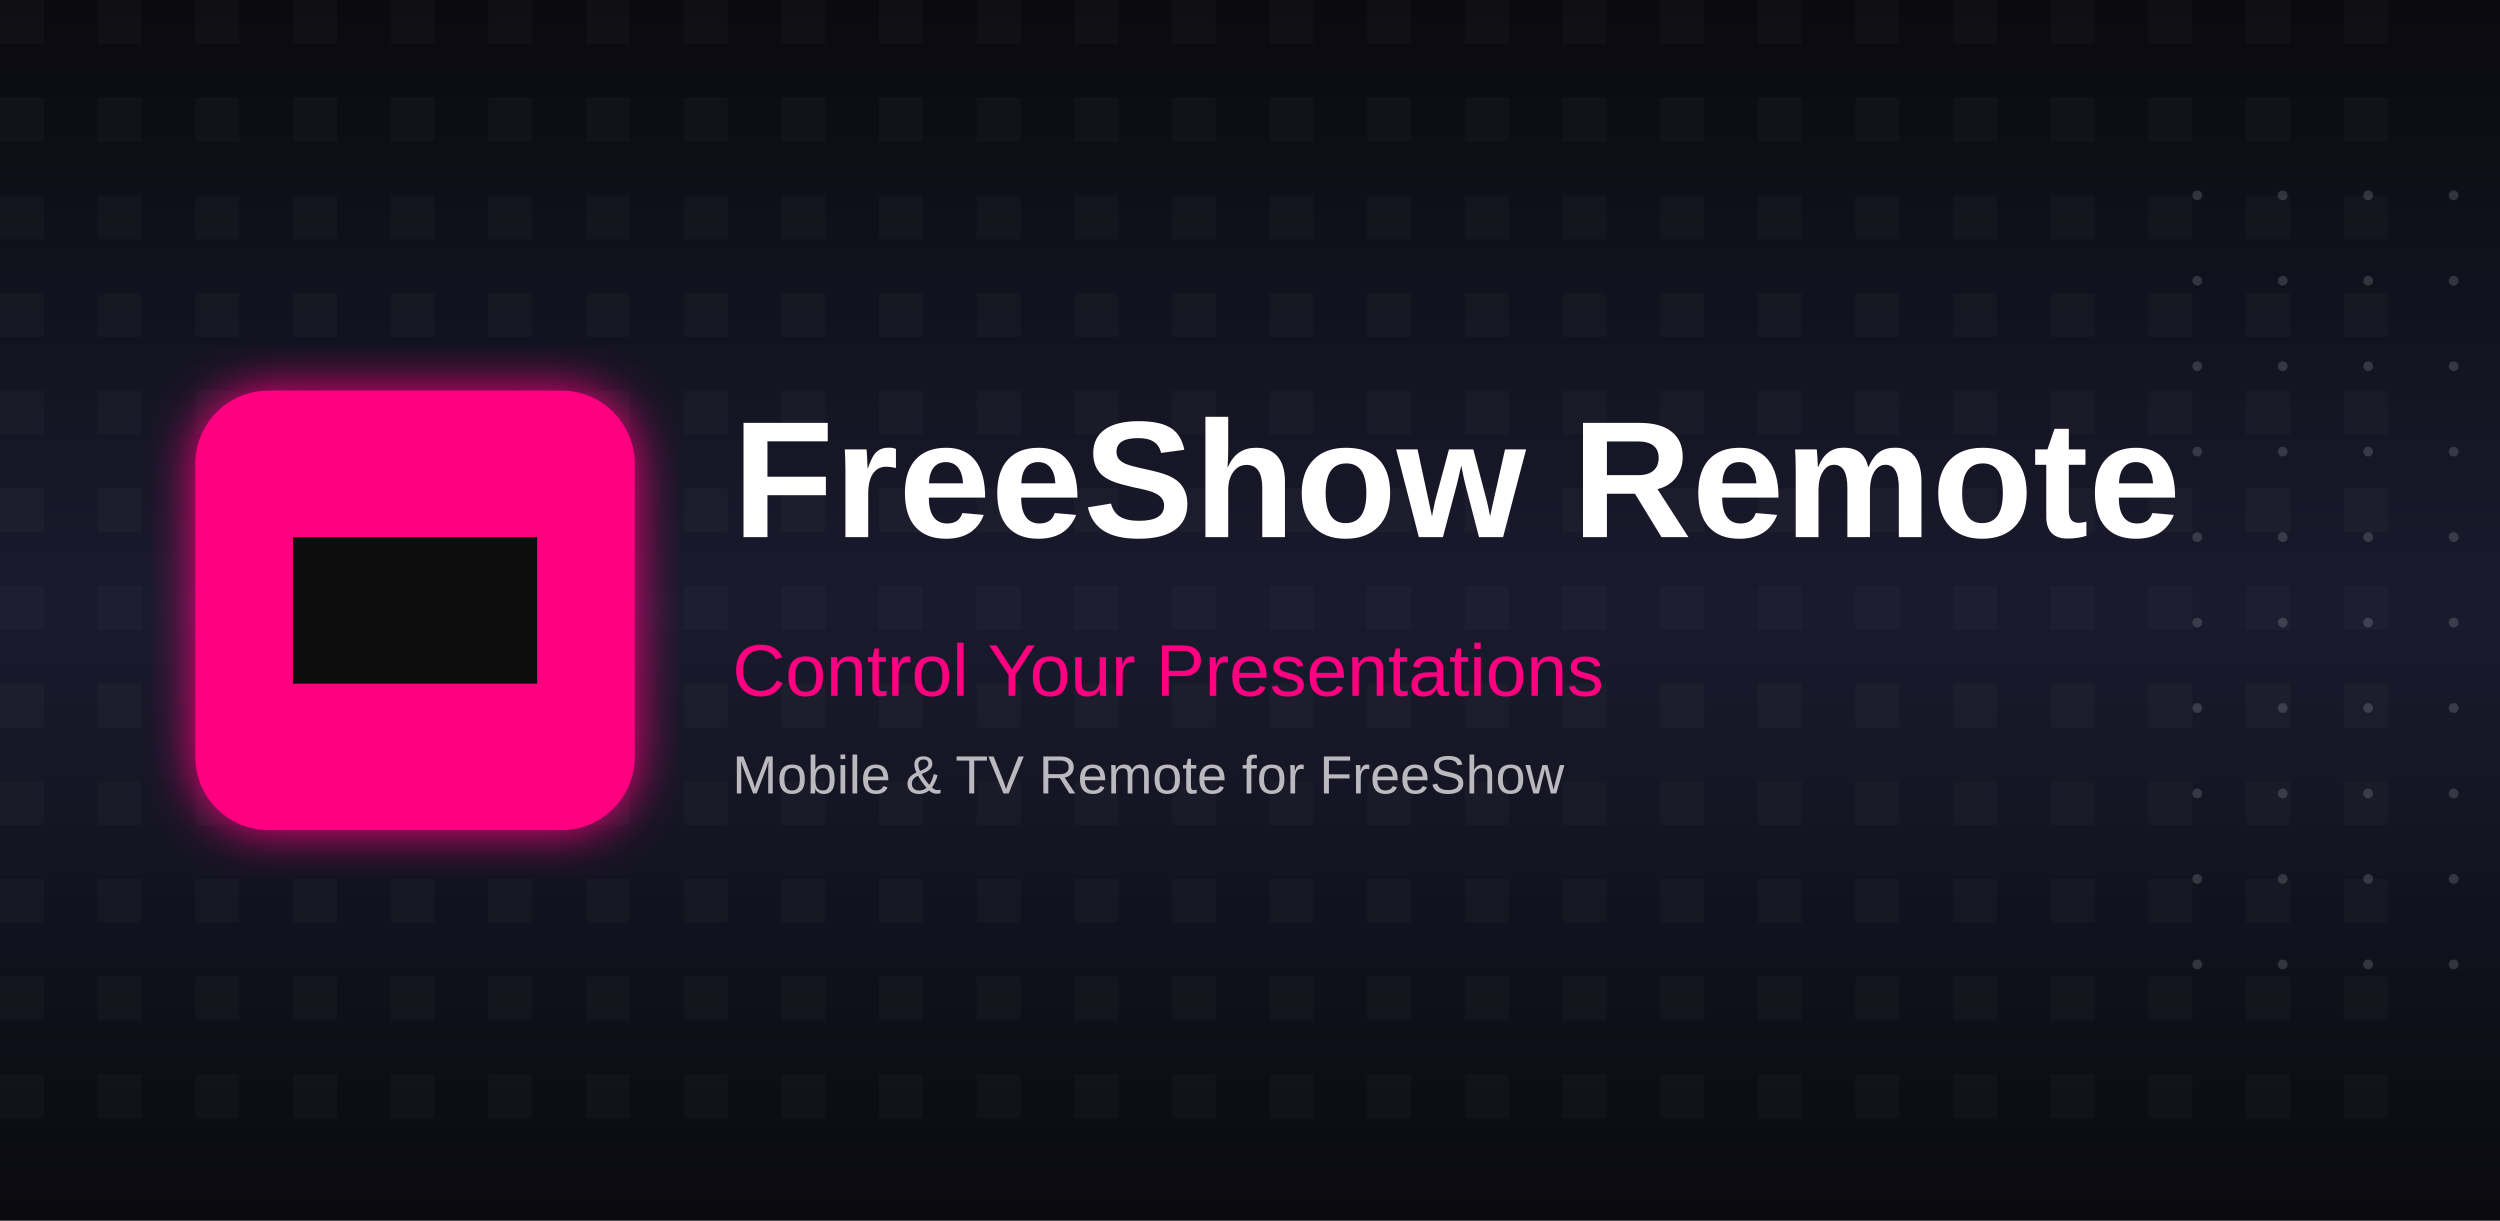
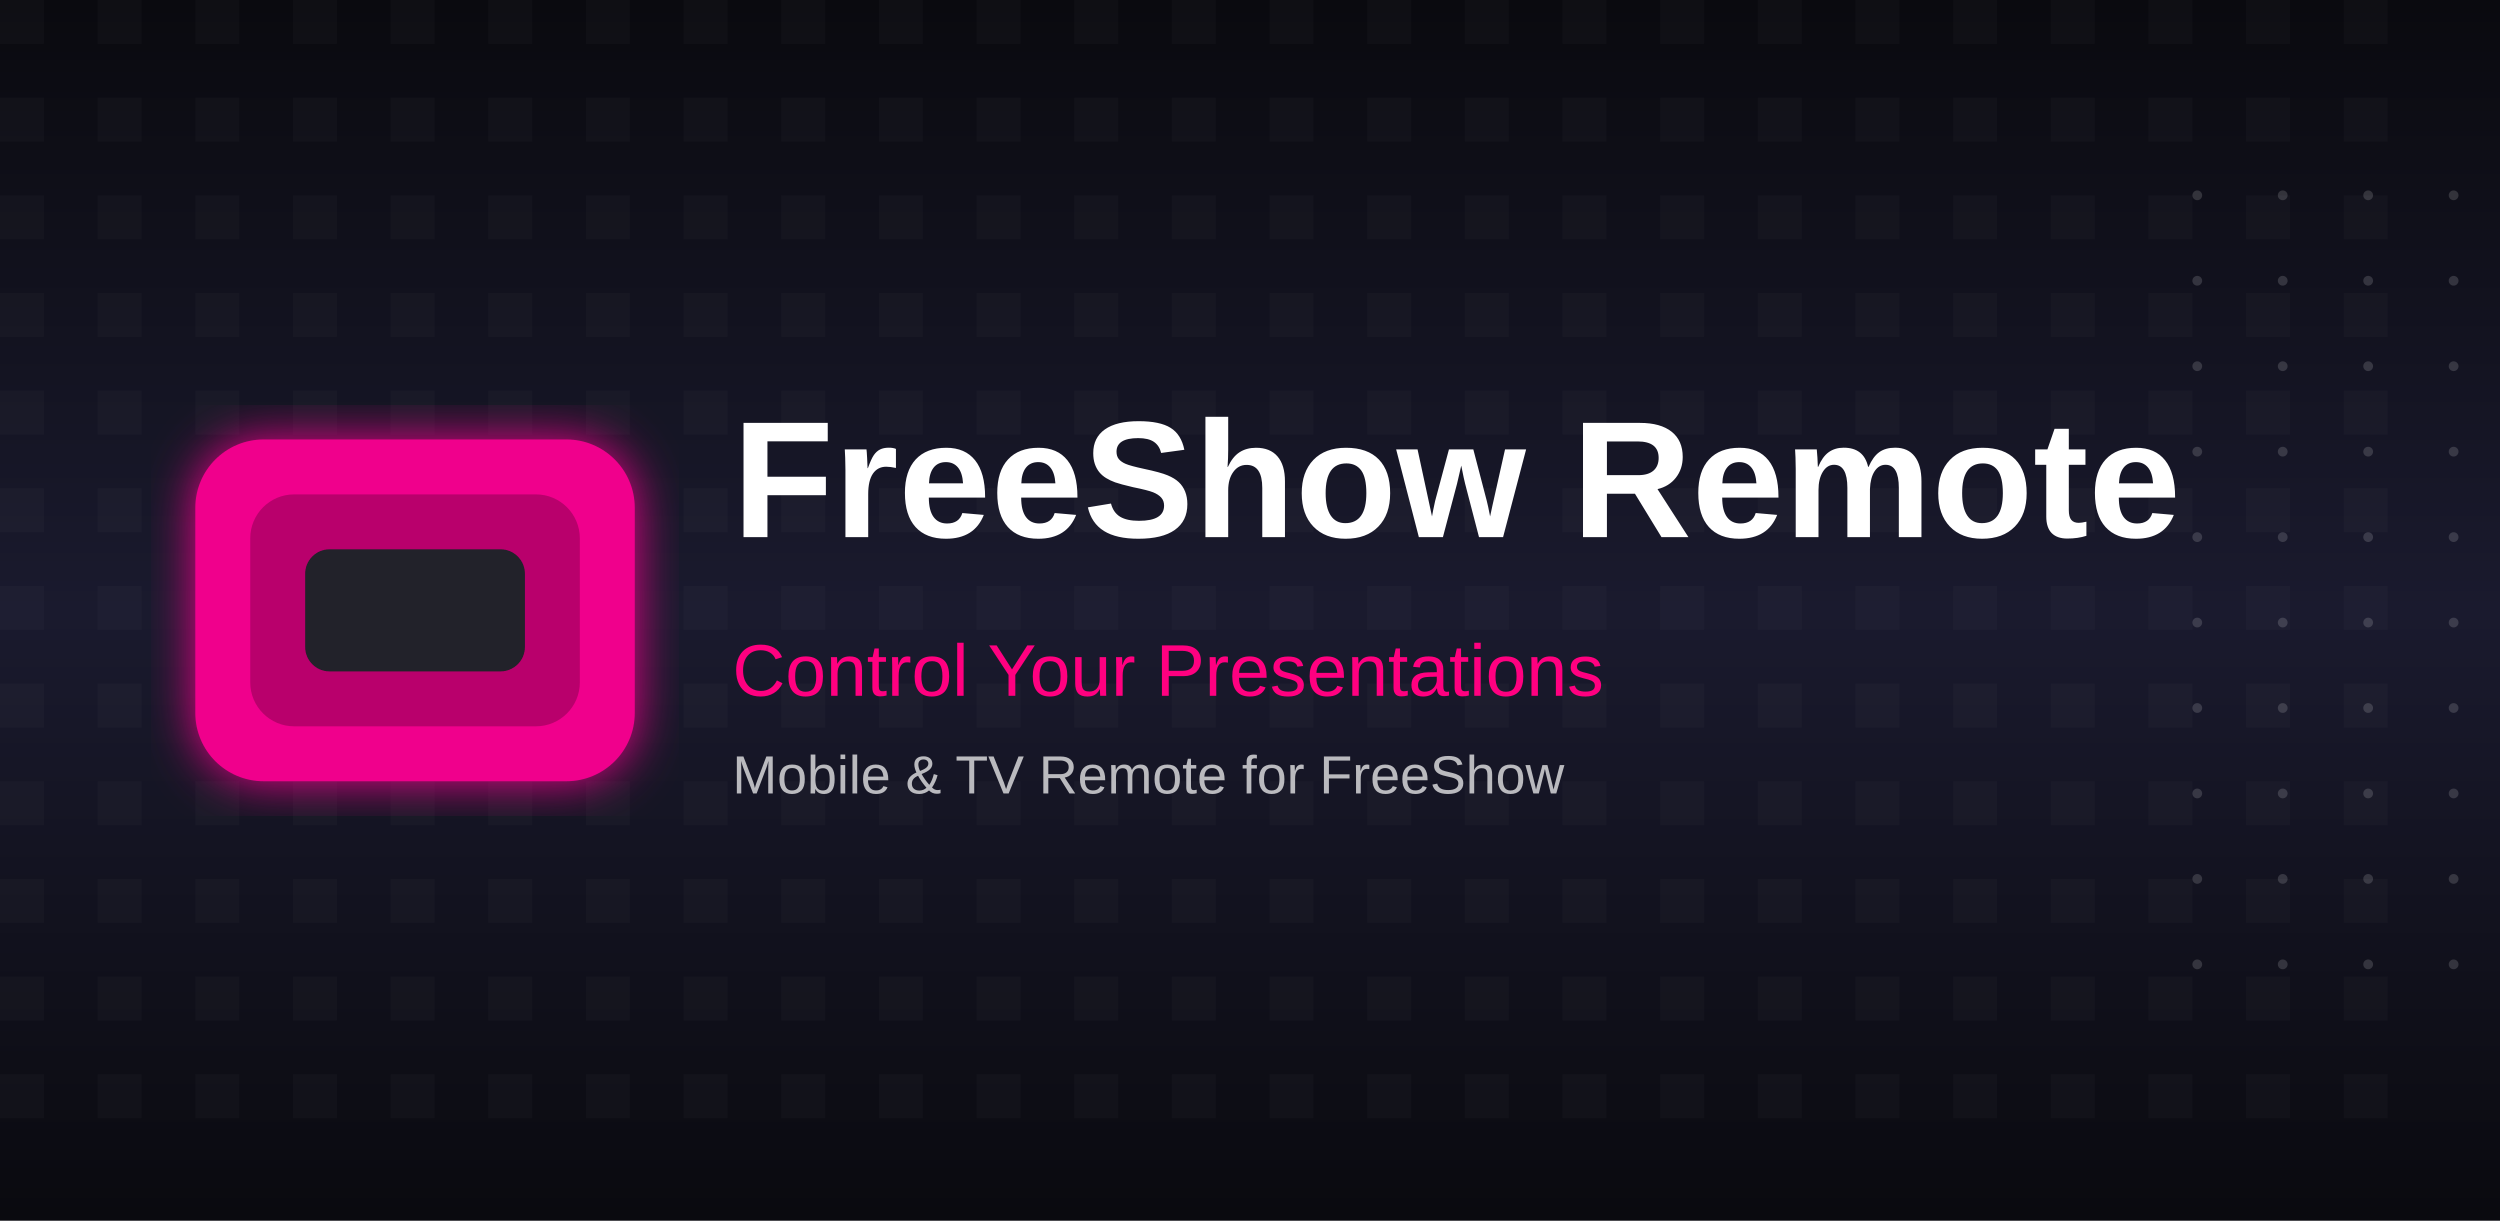
<svg xmlns="http://www.w3.org/2000/svg" width="1024" height="500">
  <defs>
    <linearGradient id="bgGradient" x1="0%" y1="0%" x2="0%" y2="100%">
      <stop offset="0%" style="stop-color:#0a0a0f;stop-opacity:1" />
      <stop offset="50%" style="stop-color:#1a1a2e;stop-opacity:1" />
      <stop offset="100%" style="stop-color:#0a0a0f;stop-opacity:1" />
    </linearGradient>
    <filter id="glow">
      <feGaussianBlur stdDeviation="10" result="coloredBlur" />
      <feMerge>
        <feMergeNode in="coloredBlur" />
        <feMergeNode in="SourceGraphic" />
      </feMerge>
    </filter>
  </defs>
  <rect width="1024" height="500" fill="url(#bgGradient)" />
  <rect x="0" y="0" width="18" height="18" fill="rgba(255,255,255,0.02)" />
  <rect x="0" y="40" width="18" height="18" fill="rgba(255,255,255,0.02)" />
  <rect x="0" y="80" width="18" height="18" fill="rgba(255,255,255,0.02)" />
  <rect x="0" y="120" width="18" height="18" fill="rgba(255,255,255,0.02)" />
  <rect x="0" y="160" width="18" height="18" fill="rgba(255,255,255,0.02)" />
  <rect x="0" y="200" width="18" height="18" fill="rgba(255,255,255,0.02)" />
  <rect x="0" y="240" width="18" height="18" fill="rgba(255,255,255,0.02)" />
  <rect x="0" y="280" width="18" height="18" fill="rgba(255,255,255,0.02)" />
  <rect x="0" y="320" width="18" height="18" fill="rgba(255,255,255,0.02)" />
  <rect x="0" y="360" width="18" height="18" fill="rgba(255,255,255,0.02)" />
  <rect x="0" y="400" width="18" height="18" fill="rgba(255,255,255,0.02)" />
  <rect x="0" y="440" width="18" height="18" fill="rgba(255,255,255,0.02)" />
  <rect x="40" y="0" width="18" height="18" fill="rgba(255,255,255,0.02)" />
  <rect x="40" y="40" width="18" height="18" fill="rgba(255,255,255,0.02)" />
  <rect x="40" y="80" width="18" height="18" fill="rgba(255,255,255,0.02)" />
  <rect x="40" y="120" width="18" height="18" fill="rgba(255,255,255,0.02)" />
  <rect x="40" y="160" width="18" height="18" fill="rgba(255,255,255,0.02)" />
  <rect x="40" y="200" width="18" height="18" fill="rgba(255,255,255,0.02)" />
  <rect x="40" y="240" width="18" height="18" fill="rgba(255,255,255,0.02)" />
  <rect x="40" y="280" width="18" height="18" fill="rgba(255,255,255,0.02)" />
  <rect x="40" y="320" width="18" height="18" fill="rgba(255,255,255,0.02)" />
  <rect x="40" y="360" width="18" height="18" fill="rgba(255,255,255,0.02)" />
  <rect x="40" y="400" width="18" height="18" fill="rgba(255,255,255,0.02)" />
  <rect x="40" y="440" width="18" height="18" fill="rgba(255,255,255,0.02)" />
  <rect x="80" y="0" width="18" height="18" fill="rgba(255,255,255,0.02)" />
  <rect x="80" y="40" width="18" height="18" fill="rgba(255,255,255,0.02)" />
  <rect x="80" y="80" width="18" height="18" fill="rgba(255,255,255,0.02)" />
  <rect x="80" y="120" width="18" height="18" fill="rgba(255,255,255,0.02)" />
  <rect x="80" y="160" width="18" height="18" fill="rgba(255,255,255,0.02)" />
  <rect x="80" y="200" width="18" height="18" fill="rgba(255,255,255,0.02)" />
  <rect x="80" y="240" width="18" height="18" fill="rgba(255,255,255,0.02)" />
  <rect x="80" y="280" width="18" height="18" fill="rgba(255,255,255,0.02)" />
  <rect x="80" y="320" width="18" height="18" fill="rgba(255,255,255,0.02)" />
  <rect x="80" y="360" width="18" height="18" fill="rgba(255,255,255,0.02)" />
  <rect x="80" y="400" width="18" height="18" fill="rgba(255,255,255,0.02)" />
  <rect x="80" y="440" width="18" height="18" fill="rgba(255,255,255,0.02)" />
  <rect x="120" y="0" width="18" height="18" fill="rgba(255,255,255,0.02)" />
  <rect x="120" y="40" width="18" height="18" fill="rgba(255,255,255,0.02)" />
  <rect x="120" y="80" width="18" height="18" fill="rgba(255,255,255,0.02)" />
  <rect x="120" y="120" width="18" height="18" fill="rgba(255,255,255,0.02)" />
  <rect x="120" y="160" width="18" height="18" fill="rgba(255,255,255,0.02)" />
  <rect x="120" y="200" width="18" height="18" fill="rgba(255,255,255,0.02)" />
  <rect x="120" y="240" width="18" height="18" fill="rgba(255,255,255,0.02)" />
  <rect x="120" y="280" width="18" height="18" fill="rgba(255,255,255,0.02)" />
  <rect x="120" y="320" width="18" height="18" fill="rgba(255,255,255,0.02)" />
  <rect x="120" y="360" width="18" height="18" fill="rgba(255,255,255,0.02)" />
  <rect x="120" y="400" width="18" height="18" fill="rgba(255,255,255,0.02)" />
  <rect x="120" y="440" width="18" height="18" fill="rgba(255,255,255,0.02)" />
  <rect x="160" y="0" width="18" height="18" fill="rgba(255,255,255,0.02)" />
  <rect x="160" y="40" width="18" height="18" fill="rgba(255,255,255,0.02)" />
  <rect x="160" y="80" width="18" height="18" fill="rgba(255,255,255,0.02)" />
  <rect x="160" y="120" width="18" height="18" fill="rgba(255,255,255,0.02)" />
  <rect x="160" y="160" width="18" height="18" fill="rgba(255,255,255,0.02)" />
  <rect x="160" y="200" width="18" height="18" fill="rgba(255,255,255,0.02)" />
  <rect x="160" y="240" width="18" height="18" fill="rgba(255,255,255,0.02)" />
  <rect x="160" y="280" width="18" height="18" fill="rgba(255,255,255,0.02)" />
  <rect x="160" y="320" width="18" height="18" fill="rgba(255,255,255,0.02)" />
  <rect x="160" y="360" width="18" height="18" fill="rgba(255,255,255,0.02)" />
  <rect x="160" y="400" width="18" height="18" fill="rgba(255,255,255,0.02)" />
  <rect x="160" y="440" width="18" height="18" fill="rgba(255,255,255,0.02)" />
  <rect x="200" y="0" width="18" height="18" fill="rgba(255,255,255,0.02)" />
  <rect x="200" y="40" width="18" height="18" fill="rgba(255,255,255,0.02)" />
  <rect x="200" y="80" width="18" height="18" fill="rgba(255,255,255,0.02)" />
  <rect x="200" y="120" width="18" height="18" fill="rgba(255,255,255,0.02)" />
  <rect x="200" y="160" width="18" height="18" fill="rgba(255,255,255,0.02)" />
  <rect x="200" y="200" width="18" height="18" fill="rgba(255,255,255,0.02)" />
  <rect x="200" y="240" width="18" height="18" fill="rgba(255,255,255,0.02)" />
  <rect x="200" y="280" width="18" height="18" fill="rgba(255,255,255,0.02)" />
  <rect x="200" y="320" width="18" height="18" fill="rgba(255,255,255,0.02)" />
  <rect x="200" y="360" width="18" height="18" fill="rgba(255,255,255,0.02)" />
  <rect x="200" y="400" width="18" height="18" fill="rgba(255,255,255,0.02)" />
  <rect x="200" y="440" width="18" height="18" fill="rgba(255,255,255,0.02)" />
  <rect x="240" y="0" width="18" height="18" fill="rgba(255,255,255,0.02)" />
  <rect x="240" y="40" width="18" height="18" fill="rgba(255,255,255,0.02)" />
  <rect x="240" y="80" width="18" height="18" fill="rgba(255,255,255,0.02)" />
  <rect x="240" y="120" width="18" height="18" fill="rgba(255,255,255,0.02)" />
  <rect x="240" y="160" width="18" height="18" fill="rgba(255,255,255,0.02)" />
  <rect x="240" y="200" width="18" height="18" fill="rgba(255,255,255,0.02)" />
  <rect x="240" y="240" width="18" height="18" fill="rgba(255,255,255,0.02)" />
  <rect x="240" y="280" width="18" height="18" fill="rgba(255,255,255,0.02)" />
  <rect x="240" y="320" width="18" height="18" fill="rgba(255,255,255,0.02)" />
  <rect x="240" y="360" width="18" height="18" fill="rgba(255,255,255,0.02)" />
  <rect x="240" y="400" width="18" height="18" fill="rgba(255,255,255,0.02)" />
  <rect x="240" y="440" width="18" height="18" fill="rgba(255,255,255,0.02)" />
  <rect x="280" y="0" width="18" height="18" fill="rgba(255,255,255,0.02)" />
  <rect x="280" y="40" width="18" height="18" fill="rgba(255,255,255,0.02)" />
  <rect x="280" y="80" width="18" height="18" fill="rgba(255,255,255,0.02)" />
  <rect x="280" y="120" width="18" height="18" fill="rgba(255,255,255,0.02)" />
  <rect x="280" y="160" width="18" height="18" fill="rgba(255,255,255,0.02)" />
  <rect x="280" y="200" width="18" height="18" fill="rgba(255,255,255,0.02)" />
  <rect x="280" y="240" width="18" height="18" fill="rgba(255,255,255,0.02)" />
  <rect x="280" y="280" width="18" height="18" fill="rgba(255,255,255,0.02)" />
  <rect x="280" y="320" width="18" height="18" fill="rgba(255,255,255,0.02)" />
  <rect x="280" y="360" width="18" height="18" fill="rgba(255,255,255,0.02)" />
  <rect x="280" y="400" width="18" height="18" fill="rgba(255,255,255,0.02)" />
  <rect x="280" y="440" width="18" height="18" fill="rgba(255,255,255,0.02)" />
  <rect x="320" y="0" width="18" height="18" fill="rgba(255,255,255,0.02)" />
  <rect x="320" y="40" width="18" height="18" fill="rgba(255,255,255,0.02)" />
  <rect x="320" y="80" width="18" height="18" fill="rgba(255,255,255,0.02)" />
  <rect x="320" y="120" width="18" height="18" fill="rgba(255,255,255,0.02)" />
  <rect x="320" y="160" width="18" height="18" fill="rgba(255,255,255,0.02)" />
  <rect x="320" y="200" width="18" height="18" fill="rgba(255,255,255,0.02)" />
  <rect x="320" y="240" width="18" height="18" fill="rgba(255,255,255,0.02)" />
  <rect x="320" y="280" width="18" height="18" fill="rgba(255,255,255,0.02)" />
  <rect x="320" y="320" width="18" height="18" fill="rgba(255,255,255,0.02)" />
  <rect x="320" y="360" width="18" height="18" fill="rgba(255,255,255,0.02)" />
  <rect x="320" y="400" width="18" height="18" fill="rgba(255,255,255,0.02)" />
  <rect x="320" y="440" width="18" height="18" fill="rgba(255,255,255,0.02)" />
  <rect x="360" y="0" width="18" height="18" fill="rgba(255,255,255,0.02)" />
  <rect x="360" y="40" width="18" height="18" fill="rgba(255,255,255,0.02)" />
  <rect x="360" y="80" width="18" height="18" fill="rgba(255,255,255,0.02)" />
  <rect x="360" y="120" width="18" height="18" fill="rgba(255,255,255,0.02)" />
  <rect x="360" y="160" width="18" height="18" fill="rgba(255,255,255,0.02)" />
  <rect x="360" y="200" width="18" height="18" fill="rgba(255,255,255,0.02)" />
  <rect x="360" y="240" width="18" height="18" fill="rgba(255,255,255,0.02)" />
  <rect x="360" y="280" width="18" height="18" fill="rgba(255,255,255,0.02)" />
  <rect x="360" y="320" width="18" height="18" fill="rgba(255,255,255,0.02)" />
  <rect x="360" y="360" width="18" height="18" fill="rgba(255,255,255,0.02)" />
  <rect x="360" y="400" width="18" height="18" fill="rgba(255,255,255,0.02)" />
  <rect x="360" y="440" width="18" height="18" fill="rgba(255,255,255,0.02)" />
  <rect x="400" y="0" width="18" height="18" fill="rgba(255,255,255,0.02)" />
  <rect x="400" y="40" width="18" height="18" fill="rgba(255,255,255,0.02)" />
  <rect x="400" y="80" width="18" height="18" fill="rgba(255,255,255,0.02)" />
  <rect x="400" y="120" width="18" height="18" fill="rgba(255,255,255,0.02)" />
  <rect x="400" y="160" width="18" height="18" fill="rgba(255,255,255,0.02)" />
  <rect x="400" y="200" width="18" height="18" fill="rgba(255,255,255,0.02)" />
  <rect x="400" y="240" width="18" height="18" fill="rgba(255,255,255,0.02)" />
  <rect x="400" y="280" width="18" height="18" fill="rgba(255,255,255,0.02)" />
  <rect x="400" y="320" width="18" height="18" fill="rgba(255,255,255,0.02)" />
  <rect x="400" y="360" width="18" height="18" fill="rgba(255,255,255,0.02)" />
  <rect x="400" y="400" width="18" height="18" fill="rgba(255,255,255,0.02)" />
  <rect x="400" y="440" width="18" height="18" fill="rgba(255,255,255,0.02)" />
  <rect x="440" y="0" width="18" height="18" fill="rgba(255,255,255,0.02)" />
  <rect x="440" y="40" width="18" height="18" fill="rgba(255,255,255,0.02)" />
  <rect x="440" y="80" width="18" height="18" fill="rgba(255,255,255,0.02)" />
  <rect x="440" y="120" width="18" height="18" fill="rgba(255,255,255,0.02)" />
  <rect x="440" y="160" width="18" height="18" fill="rgba(255,255,255,0.02)" />
  <rect x="440" y="200" width="18" height="18" fill="rgba(255,255,255,0.02)" />
  <rect x="440" y="240" width="18" height="18" fill="rgba(255,255,255,0.02)" />
  <rect x="440" y="280" width="18" height="18" fill="rgba(255,255,255,0.02)" />
  <rect x="440" y="320" width="18" height="18" fill="rgba(255,255,255,0.02)" />
  <rect x="440" y="360" width="18" height="18" fill="rgba(255,255,255,0.02)" />
  <rect x="440" y="400" width="18" height="18" fill="rgba(255,255,255,0.02)" />
  <rect x="440" y="440" width="18" height="18" fill="rgba(255,255,255,0.02)" />
  <rect x="480" y="0" width="18" height="18" fill="rgba(255,255,255,0.02)" />
  <rect x="480" y="40" width="18" height="18" fill="rgba(255,255,255,0.02)" />
  <rect x="480" y="80" width="18" height="18" fill="rgba(255,255,255,0.02)" />
  <rect x="480" y="120" width="18" height="18" fill="rgba(255,255,255,0.02)" />
  <rect x="480" y="160" width="18" height="18" fill="rgba(255,255,255,0.02)" />
  <rect x="480" y="200" width="18" height="18" fill="rgba(255,255,255,0.02)" />
  <rect x="480" y="240" width="18" height="18" fill="rgba(255,255,255,0.02)" />
  <rect x="480" y="280" width="18" height="18" fill="rgba(255,255,255,0.02)" />
  <rect x="480" y="320" width="18" height="18" fill="rgba(255,255,255,0.02)" />
  <rect x="480" y="360" width="18" height="18" fill="rgba(255,255,255,0.02)" />
  <rect x="480" y="400" width="18" height="18" fill="rgba(255,255,255,0.02)" />
  <rect x="480" y="440" width="18" height="18" fill="rgba(255,255,255,0.02)" />
  <rect x="520" y="0" width="18" height="18" fill="rgba(255,255,255,0.02)" />
  <rect x="520" y="40" width="18" height="18" fill="rgba(255,255,255,0.02)" />
  <rect x="520" y="80" width="18" height="18" fill="rgba(255,255,255,0.02)" />
  <rect x="520" y="120" width="18" height="18" fill="rgba(255,255,255,0.02)" />
  <rect x="520" y="160" width="18" height="18" fill="rgba(255,255,255,0.02)" />
  <rect x="520" y="200" width="18" height="18" fill="rgba(255,255,255,0.02)" />
  <rect x="520" y="240" width="18" height="18" fill="rgba(255,255,255,0.02)" />
  <rect x="520" y="280" width="18" height="18" fill="rgba(255,255,255,0.02)" />
  <rect x="520" y="320" width="18" height="18" fill="rgba(255,255,255,0.02)" />
  <rect x="520" y="360" width="18" height="18" fill="rgba(255,255,255,0.02)" />
  <rect x="520" y="400" width="18" height="18" fill="rgba(255,255,255,0.02)" />
  <rect x="520" y="440" width="18" height="18" fill="rgba(255,255,255,0.02)" />
  <rect x="560" y="0" width="18" height="18" fill="rgba(255,255,255,0.02)" />
  <rect x="560" y="40" width="18" height="18" fill="rgba(255,255,255,0.02)" />
  <rect x="560" y="80" width="18" height="18" fill="rgba(255,255,255,0.02)" />
  <rect x="560" y="120" width="18" height="18" fill="rgba(255,255,255,0.02)" />
  <rect x="560" y="160" width="18" height="18" fill="rgba(255,255,255,0.02)" />
  <rect x="560" y="200" width="18" height="18" fill="rgba(255,255,255,0.02)" />
  <rect x="560" y="240" width="18" height="18" fill="rgba(255,255,255,0.02)" />
  <rect x="560" y="280" width="18" height="18" fill="rgba(255,255,255,0.02)" />
  <rect x="560" y="320" width="18" height="18" fill="rgba(255,255,255,0.02)" />
  <rect x="560" y="360" width="18" height="18" fill="rgba(255,255,255,0.02)" />
  <rect x="560" y="400" width="18" height="18" fill="rgba(255,255,255,0.02)" />
  <rect x="560" y="440" width="18" height="18" fill="rgba(255,255,255,0.02)" />
  <rect x="600" y="0" width="18" height="18" fill="rgba(255,255,255,0.02)" />
  <rect x="600" y="40" width="18" height="18" fill="rgba(255,255,255,0.02)" />
  <rect x="600" y="80" width="18" height="18" fill="rgba(255,255,255,0.02)" />
  <rect x="600" y="120" width="18" height="18" fill="rgba(255,255,255,0.02)" />
  <rect x="600" y="160" width="18" height="18" fill="rgba(255,255,255,0.02)" />
  <rect x="600" y="200" width="18" height="18" fill="rgba(255,255,255,0.02)" />
  <rect x="600" y="240" width="18" height="18" fill="rgba(255,255,255,0.02)" />
  <rect x="600" y="280" width="18" height="18" fill="rgba(255,255,255,0.02)" />
  <rect x="600" y="320" width="18" height="18" fill="rgba(255,255,255,0.02)" />
  <rect x="600" y="360" width="18" height="18" fill="rgba(255,255,255,0.02)" />
  <rect x="600" y="400" width="18" height="18" fill="rgba(255,255,255,0.02)" />
  <rect x="600" y="440" width="18" height="18" fill="rgba(255,255,255,0.02)" />
  <rect x="640" y="0" width="18" height="18" fill="rgba(255,255,255,0.02)" />
  <rect x="640" y="40" width="18" height="18" fill="rgba(255,255,255,0.02)" />
  <rect x="640" y="80" width="18" height="18" fill="rgba(255,255,255,0.02)" />
  <rect x="640" y="120" width="18" height="18" fill="rgba(255,255,255,0.02)" />
  <rect x="640" y="160" width="18" height="18" fill="rgba(255,255,255,0.02)" />
  <rect x="640" y="200" width="18" height="18" fill="rgba(255,255,255,0.02)" />
  <rect x="640" y="240" width="18" height="18" fill="rgba(255,255,255,0.02)" />
  <rect x="640" y="280" width="18" height="18" fill="rgba(255,255,255,0.02)" />
  <rect x="640" y="320" width="18" height="18" fill="rgba(255,255,255,0.02)" />
  <rect x="640" y="360" width="18" height="18" fill="rgba(255,255,255,0.02)" />
  <rect x="640" y="400" width="18" height="18" fill="rgba(255,255,255,0.02)" />
  <rect x="640" y="440" width="18" height="18" fill="rgba(255,255,255,0.02)" />
  <rect x="680" y="0" width="18" height="18" fill="rgba(255,255,255,0.02)" />
  <rect x="680" y="40" width="18" height="18" fill="rgba(255,255,255,0.02)" />
  <rect x="680" y="80" width="18" height="18" fill="rgba(255,255,255,0.02)" />
  <rect x="680" y="120" width="18" height="18" fill="rgba(255,255,255,0.02)" />
  <rect x="680" y="160" width="18" height="18" fill="rgba(255,255,255,0.02)" />
  <rect x="680" y="200" width="18" height="18" fill="rgba(255,255,255,0.02)" />
  <rect x="680" y="240" width="18" height="18" fill="rgba(255,255,255,0.02)" />
  <rect x="680" y="280" width="18" height="18" fill="rgba(255,255,255,0.02)" />
  <rect x="680" y="320" width="18" height="18" fill="rgba(255,255,255,0.02)" />
  <rect x="680" y="360" width="18" height="18" fill="rgba(255,255,255,0.02)" />
  <rect x="680" y="400" width="18" height="18" fill="rgba(255,255,255,0.02)" />
  <rect x="680" y="440" width="18" height="18" fill="rgba(255,255,255,0.02)" />
  <rect x="720" y="0" width="18" height="18" fill="rgba(255,255,255,0.02)" />
  <rect x="720" y="40" width="18" height="18" fill="rgba(255,255,255,0.02)" />
  <rect x="720" y="80" width="18" height="18" fill="rgba(255,255,255,0.02)" />
  <rect x="720" y="120" width="18" height="18" fill="rgba(255,255,255,0.02)" />
  <rect x="720" y="160" width="18" height="18" fill="rgba(255,255,255,0.02)" />
  <rect x="720" y="200" width="18" height="18" fill="rgba(255,255,255,0.02)" />
  <rect x="720" y="240" width="18" height="18" fill="rgba(255,255,255,0.02)" />
  <rect x="720" y="280" width="18" height="18" fill="rgba(255,255,255,0.02)" />
  <rect x="720" y="320" width="18" height="18" fill="rgba(255,255,255,0.02)" />
  <rect x="720" y="360" width="18" height="18" fill="rgba(255,255,255,0.02)" />
  <rect x="720" y="400" width="18" height="18" fill="rgba(255,255,255,0.02)" />
  <rect x="720" y="440" width="18" height="18" fill="rgba(255,255,255,0.02)" />
  <rect x="760" y="0" width="18" height="18" fill="rgba(255,255,255,0.02)" />
  <rect x="760" y="40" width="18" height="18" fill="rgba(255,255,255,0.02)" />
  <rect x="760" y="80" width="18" height="18" fill="rgba(255,255,255,0.02)" />
  <rect x="760" y="120" width="18" height="18" fill="rgba(255,255,255,0.02)" />
  <rect x="760" y="160" width="18" height="18" fill="rgba(255,255,255,0.02)" />
  <rect x="760" y="200" width="18" height="18" fill="rgba(255,255,255,0.02)" />
  <rect x="760" y="240" width="18" height="18" fill="rgba(255,255,255,0.02)" />
  <rect x="760" y="280" width="18" height="18" fill="rgba(255,255,255,0.02)" />
  <rect x="760" y="320" width="18" height="18" fill="rgba(255,255,255,0.02)" />
  <rect x="760" y="360" width="18" height="18" fill="rgba(255,255,255,0.02)" />
  <rect x="760" y="400" width="18" height="18" fill="rgba(255,255,255,0.02)" />
  <rect x="760" y="440" width="18" height="18" fill="rgba(255,255,255,0.02)" />
  <rect x="800" y="0" width="18" height="18" fill="rgba(255,255,255,0.02)" />
  <rect x="800" y="40" width="18" height="18" fill="rgba(255,255,255,0.02)" />
  <rect x="800" y="80" width="18" height="18" fill="rgba(255,255,255,0.02)" />
  <rect x="800" y="120" width="18" height="18" fill="rgba(255,255,255,0.02)" />
  <rect x="800" y="160" width="18" height="18" fill="rgba(255,255,255,0.02)" />
  <rect x="800" y="200" width="18" height="18" fill="rgba(255,255,255,0.02)" />
  <rect x="800" y="240" width="18" height="18" fill="rgba(255,255,255,0.02)" />
  <rect x="800" y="280" width="18" height="18" fill="rgba(255,255,255,0.02)" />
  <rect x="800" y="320" width="18" height="18" fill="rgba(255,255,255,0.02)" />
  <rect x="800" y="360" width="18" height="18" fill="rgba(255,255,255,0.02)" />
  <rect x="800" y="400" width="18" height="18" fill="rgba(255,255,255,0.02)" />
  <rect x="800" y="440" width="18" height="18" fill="rgba(255,255,255,0.02)" />
  <rect x="840" y="0" width="18" height="18" fill="rgba(255,255,255,0.02)" />
  <rect x="840" y="40" width="18" height="18" fill="rgba(255,255,255,0.02)" />
  <rect x="840" y="80" width="18" height="18" fill="rgba(255,255,255,0.02)" />
  <rect x="840" y="120" width="18" height="18" fill="rgba(255,255,255,0.02)" />
  <rect x="840" y="160" width="18" height="18" fill="rgba(255,255,255,0.02)" />
  <rect x="840" y="200" width="18" height="18" fill="rgba(255,255,255,0.02)" />
  <rect x="840" y="240" width="18" height="18" fill="rgba(255,255,255,0.02)" />
  <rect x="840" y="280" width="18" height="18" fill="rgba(255,255,255,0.02)" />
  <rect x="840" y="320" width="18" height="18" fill="rgba(255,255,255,0.02)" />
  <rect x="840" y="360" width="18" height="18" fill="rgba(255,255,255,0.02)" />
  <rect x="840" y="400" width="18" height="18" fill="rgba(255,255,255,0.02)" />
  <rect x="840" y="440" width="18" height="18" fill="rgba(255,255,255,0.02)" />
  <rect x="880" y="0" width="18" height="18" fill="rgba(255,255,255,0.02)" />
  <rect x="880" y="40" width="18" height="18" fill="rgba(255,255,255,0.02)" />
  <rect x="880" y="80" width="18" height="18" fill="rgba(255,255,255,0.02)" />
  <rect x="880" y="120" width="18" height="18" fill="rgba(255,255,255,0.02)" />
  <rect x="880" y="160" width="18" height="18" fill="rgba(255,255,255,0.02)" />
  <rect x="880" y="200" width="18" height="18" fill="rgba(255,255,255,0.02)" />
  <rect x="880" y="240" width="18" height="18" fill="rgba(255,255,255,0.02)" />
  <rect x="880" y="280" width="18" height="18" fill="rgba(255,255,255,0.02)" />
  <rect x="880" y="320" width="18" height="18" fill="rgba(255,255,255,0.02)" />
  <rect x="880" y="360" width="18" height="18" fill="rgba(255,255,255,0.02)" />
  <rect x="880" y="400" width="18" height="18" fill="rgba(255,255,255,0.02)" />
  <rect x="880" y="440" width="18" height="18" fill="rgba(255,255,255,0.02)" />
  <rect x="920" y="0" width="18" height="18" fill="rgba(255,255,255,0.02)" />
  <rect x="920" y="40" width="18" height="18" fill="rgba(255,255,255,0.02)" />
  <rect x="920" y="80" width="18" height="18" fill="rgba(255,255,255,0.02)" />
  <rect x="920" y="120" width="18" height="18" fill="rgba(255,255,255,0.02)" />
  <rect x="920" y="160" width="18" height="18" fill="rgba(255,255,255,0.02)" />
  <rect x="920" y="200" width="18" height="18" fill="rgba(255,255,255,0.02)" />
  <rect x="920" y="240" width="18" height="18" fill="rgba(255,255,255,0.02)" />
  <rect x="920" y="280" width="18" height="18" fill="rgba(255,255,255,0.02)" />
  <rect x="920" y="320" width="18" height="18" fill="rgba(255,255,255,0.02)" />
  <rect x="920" y="360" width="18" height="18" fill="rgba(255,255,255,0.02)" />
  <rect x="920" y="400" width="18" height="18" fill="rgba(255,255,255,0.02)" />
  <rect x="920" y="440" width="18" height="18" fill="rgba(255,255,255,0.02)" />
  <rect x="960" y="0" width="18" height="18" fill="rgba(255,255,255,0.02)" />
  <rect x="960" y="40" width="18" height="18" fill="rgba(255,255,255,0.02)" />
  <rect x="960" y="80" width="18" height="18" fill="rgba(255,255,255,0.02)" />
  <rect x="960" y="120" width="18" height="18" fill="rgba(255,255,255,0.02)" />
  <rect x="960" y="160" width="18" height="18" fill="rgba(255,255,255,0.02)" />
  <rect x="960" y="200" width="18" height="18" fill="rgba(255,255,255,0.02)" />
  <rect x="960" y="240" width="18" height="18" fill="rgba(255,255,255,0.02)" />
  <rect x="960" y="280" width="18" height="18" fill="rgba(255,255,255,0.02)" />
  <rect x="960" y="320" width="18" height="18" fill="rgba(255,255,255,0.02)" />
  <rect x="960" y="360" width="18" height="18" fill="rgba(255,255,255,0.02)" />
  <rect x="960" y="400" width="18" height="18" fill="rgba(255,255,255,0.02)" />
  <rect x="960" y="440" width="18" height="18" fill="rgba(255,255,255,0.02)" />
  <g filter="url(#glow)">
-     <rect x="80" y="160" width="180" height="180" rx="30" fill="#FF0080" />
-     <rect x="120" y="220" width="100" height="60" fill="#0a0a0f" />
+     <rect x="80" y="180" width="180" height="140" rx="28" fill="#f0008c" />
+     <rect x="102.5" y="202.5" width="135" height="95" rx="18" fill="#b9006c" />
+     <rect x="125" y="225" width="90" height="50" rx="10" fill="#202129" />
  </g>
  <text x="300" y="220" font-family="Arial, sans-serif" font-size="68" font-weight="bold" fill="#ffffff">FreeShow Remote</text>
  <text x="300" y="285" font-family="Arial, sans-serif" font-size="30" fill="#FF0080">Control Your Presentations</text>
  <text x="300" y="325" font-family="Arial, sans-serif" font-size="22" fill="rgba(255,255,255,0.7)">Mobile &amp; TV Remote for FreeShow</text>
  <circle cx="900" cy="80" r="2" fill="rgba(255,255,255,0.15)" />
  <circle cx="900" cy="115" r="2" fill="rgba(255,255,255,0.15)" />
  <circle cx="900" cy="150" r="2" fill="rgba(255,255,255,0.15)" />
  <circle cx="900" cy="185" r="2" fill="rgba(255,255,255,0.15)" />
  <circle cx="900" cy="220" r="2" fill="rgba(255,255,255,0.15)" />
  <circle cx="900" cy="255" r="2" fill="rgba(255,255,255,0.15)" />
  <circle cx="900" cy="290" r="2" fill="rgba(255,255,255,0.15)" />
  <circle cx="900" cy="325" r="2" fill="rgba(255,255,255,0.15)" />
  <circle cx="900" cy="360" r="2" fill="rgba(255,255,255,0.15)" />
  <circle cx="900" cy="395" r="2" fill="rgba(255,255,255,0.15)" />
  <circle cx="935" cy="80" r="2" fill="rgba(255,255,255,0.15)" />
  <circle cx="935" cy="115" r="2" fill="rgba(255,255,255,0.15)" />
  <circle cx="935" cy="150" r="2" fill="rgba(255,255,255,0.15)" />
  <circle cx="935" cy="185" r="2" fill="rgba(255,255,255,0.15)" />
  <circle cx="935" cy="220" r="2" fill="rgba(255,255,255,0.15)" />
  <circle cx="935" cy="255" r="2" fill="rgba(255,255,255,0.15)" />
  <circle cx="935" cy="290" r="2" fill="rgba(255,255,255,0.15)" />
  <circle cx="935" cy="325" r="2" fill="rgba(255,255,255,0.15)" />
  <circle cx="935" cy="360" r="2" fill="rgba(255,255,255,0.15)" />
  <circle cx="935" cy="395" r="2" fill="rgba(255,255,255,0.15)" />
  <circle cx="970" cy="80" r="2" fill="rgba(255,255,255,0.15)" />
  <circle cx="970" cy="115" r="2" fill="rgba(255,255,255,0.15)" />
  <circle cx="970" cy="150" r="2" fill="rgba(255,255,255,0.15)" />
  <circle cx="970" cy="185" r="2" fill="rgba(255,255,255,0.15)" />
  <circle cx="970" cy="220" r="2" fill="rgba(255,255,255,0.15)" />
  <circle cx="970" cy="255" r="2" fill="rgba(255,255,255,0.15)" />
  <circle cx="970" cy="290" r="2" fill="rgba(255,255,255,0.15)" />
  <circle cx="970" cy="325" r="2" fill="rgba(255,255,255,0.15)" />
  <circle cx="970" cy="360" r="2" fill="rgba(255,255,255,0.15)" />
  <circle cx="970" cy="395" r="2" fill="rgba(255,255,255,0.15)" />
  <circle cx="1005" cy="80" r="2" fill="rgba(255,255,255,0.15)" />
  <circle cx="1005" cy="115" r="2" fill="rgba(255,255,255,0.15)" />
  <circle cx="1005" cy="150" r="2" fill="rgba(255,255,255,0.15)" />
  <circle cx="1005" cy="185" r="2" fill="rgba(255,255,255,0.15)" />
  <circle cx="1005" cy="220" r="2" fill="rgba(255,255,255,0.15)" />
  <circle cx="1005" cy="255" r="2" fill="rgba(255,255,255,0.15)" />
  <circle cx="1005" cy="290" r="2" fill="rgba(255,255,255,0.15)" />
  <circle cx="1005" cy="325" r="2" fill="rgba(255,255,255,0.15)" />
  <circle cx="1005" cy="360" r="2" fill="rgba(255,255,255,0.15)" />
  <circle cx="1005" cy="395" r="2" fill="rgba(255,255,255,0.15)" />
</svg>
